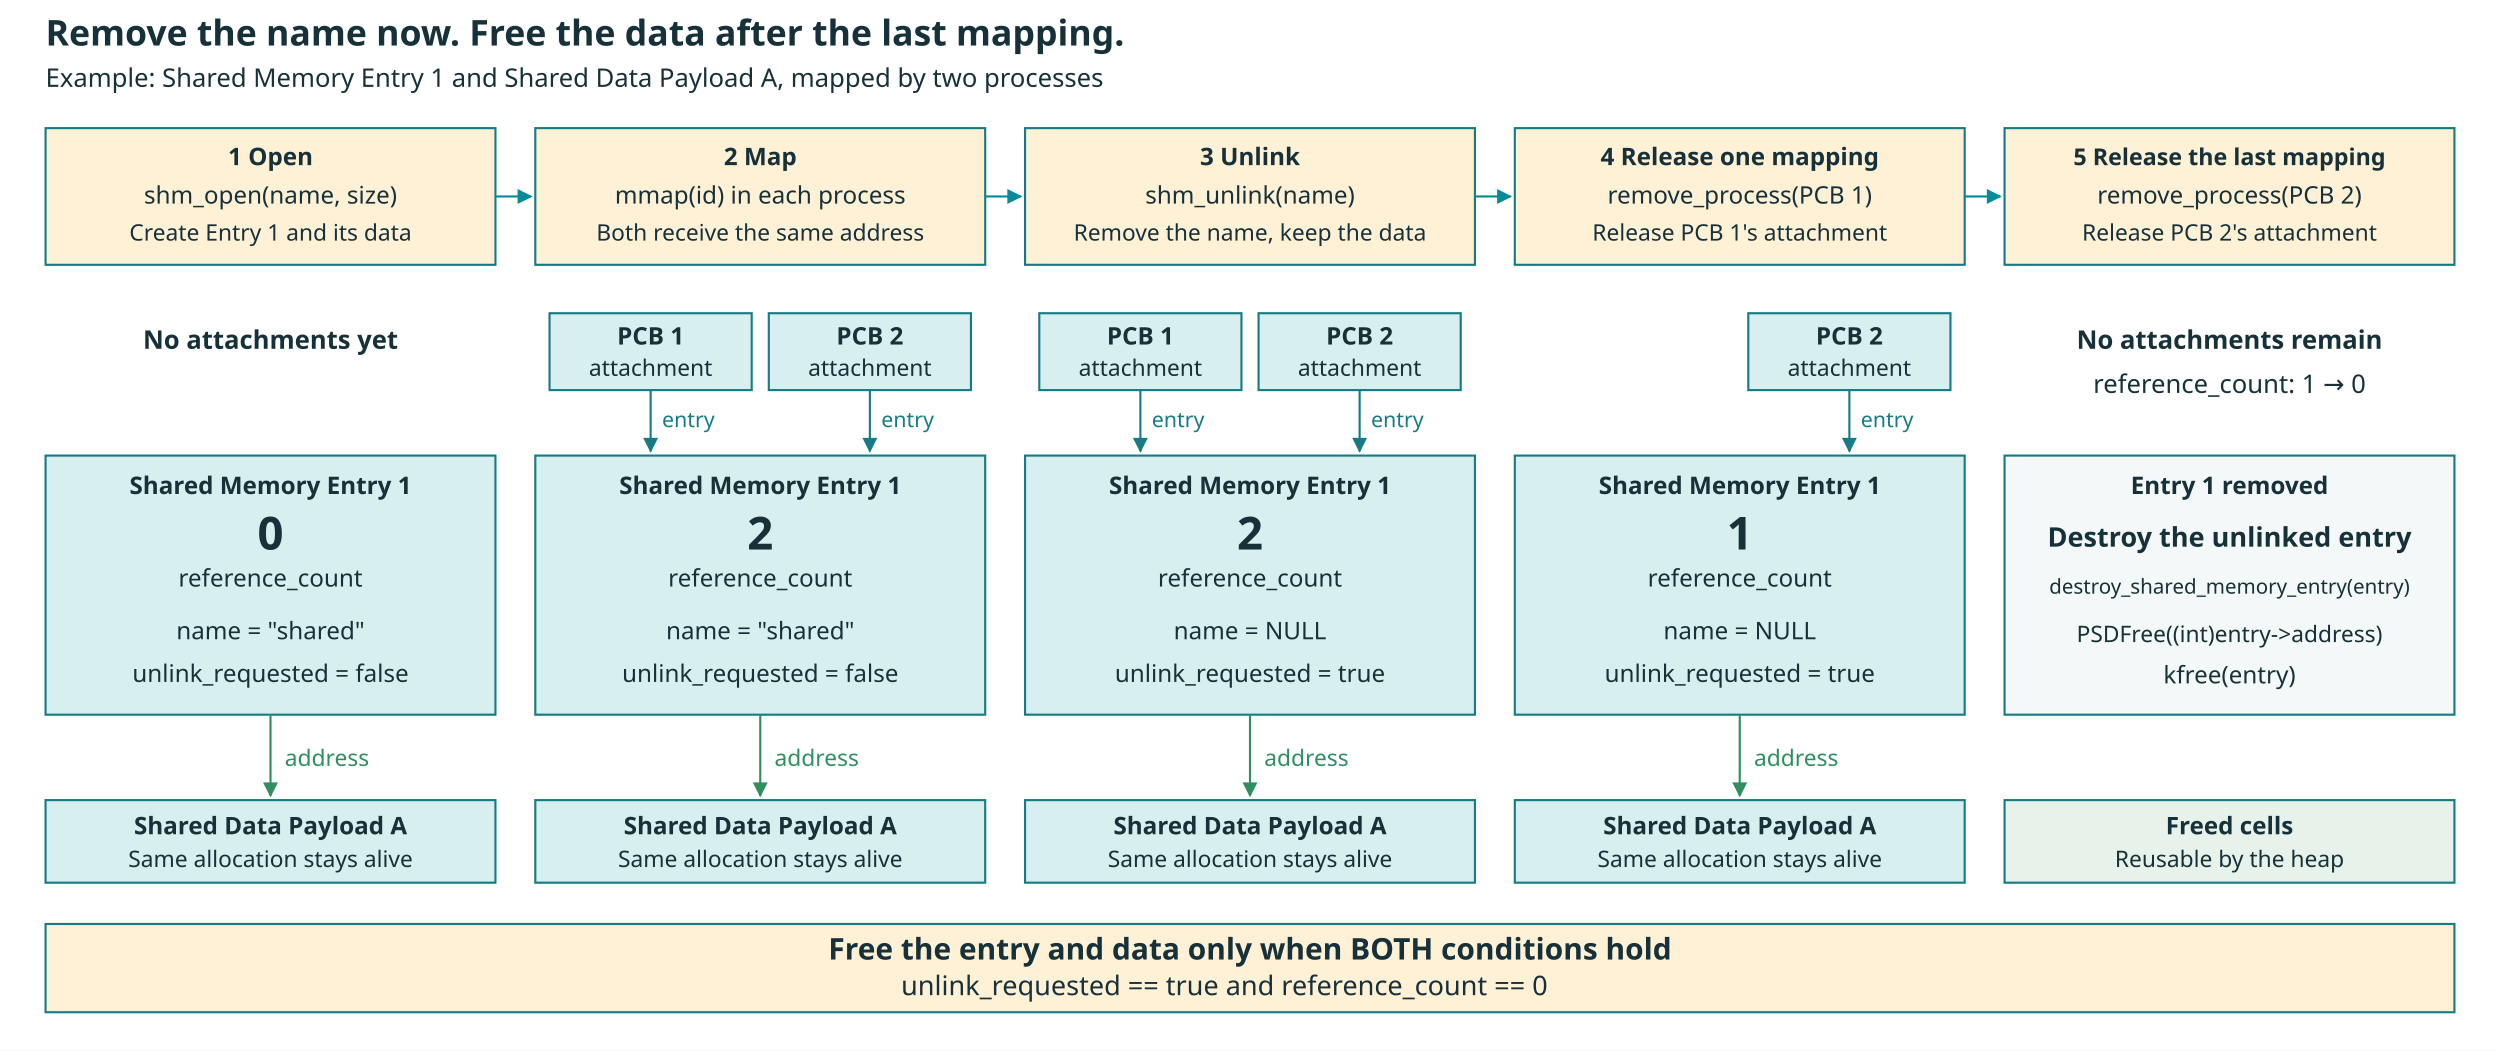
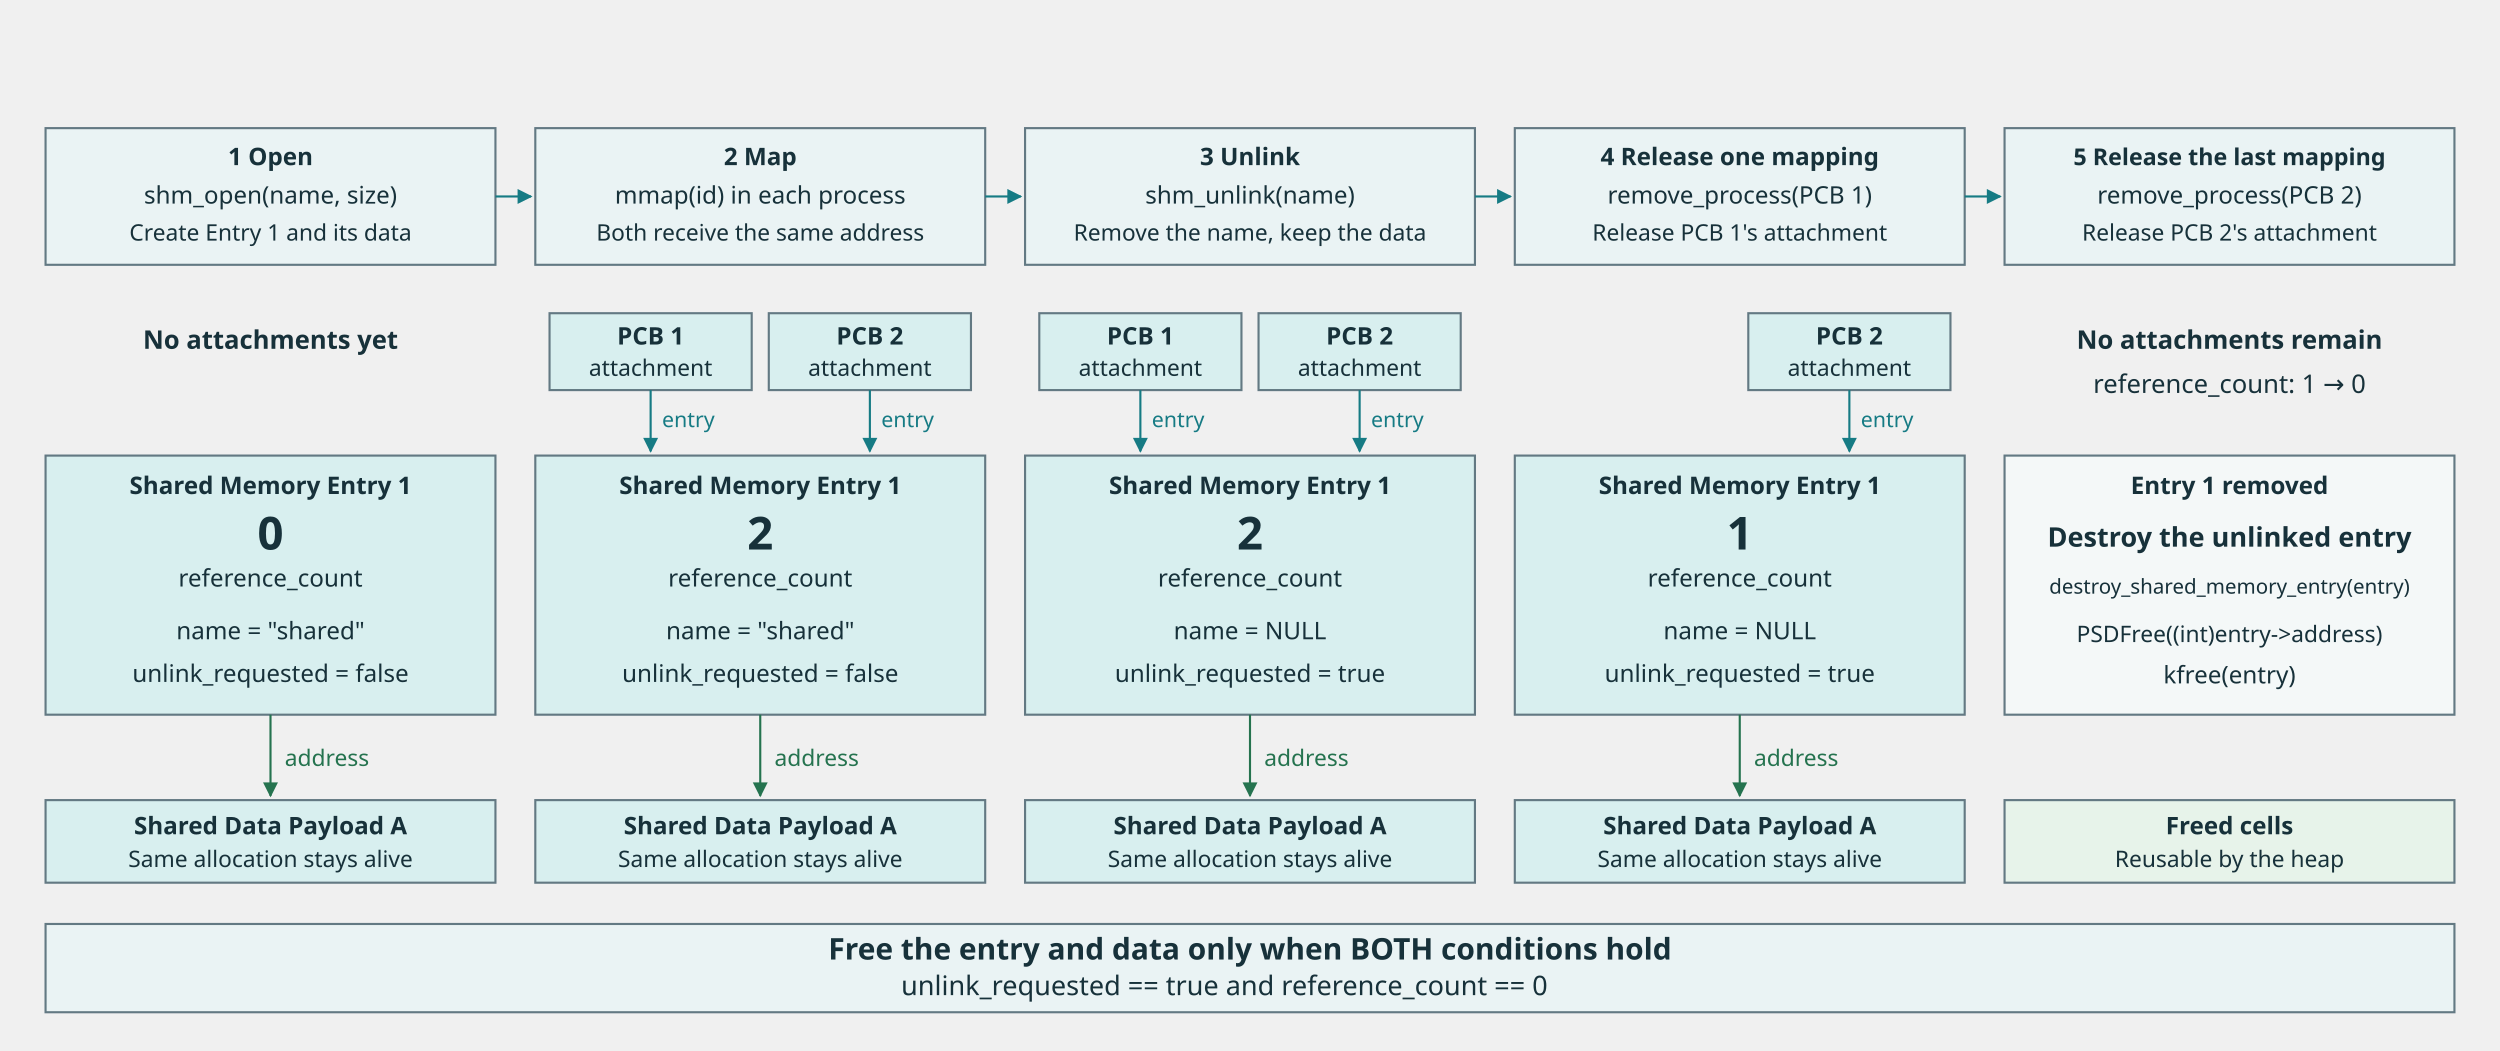
<svg xmlns="http://www.w3.org/2000/svg" width="1756" height="738" viewBox="0 0 1756 738" role="img" aria-labelledby="title desc">
  <defs>
    <marker id="405ea8" viewBox="0 0 10 10" refX="9" refY="5" markerWidth="7" markerHeight="7" orient="auto-start-reverse">
-       <path d="M 0 0 L 10 5 L 0 10 z" fill="#078b98" />
+       <path d="M 0 0 L 10 5 L 0 10 z" fill="#167b84" />
    </marker>
    <marker id="785099" viewBox="0 0 10 10" refX="9" refY="5" markerWidth="7" markerHeight="7" orient="auto-start-reverse">
      <path d="M 0 0 L 10 5 L 0 10 z" fill="#167b84" />
    </marker>
    <marker id="26715b" viewBox="0 0 10 10" refX="9" refY="5" markerWidth="7" markerHeight="7" orient="auto-start-reverse">
-       <path d="M 0 0 L 10 5 L 0 10 z" fill="#2f8f61" />
+       <path d="M 0 0 L 10 5 L 0 10 z" fill="#25734f" />
    </marker>
  </defs>
-   <rect width="1756" height="738" fill="white" />
  <g font-family="Cantarell, sans-serif">
-     <text x="32" y="32" text-anchor="start" font-size="25" font-weight="bold" fill="#17313a">Remove the name now. Free the data after the last mapping.</text>
-     <text x="32" y="61" text-anchor="start" font-size="18" font-weight="normal" fill="#17313a">Example: Shared Memory Entry 1 and Shared Data Payload A, mapped by two processes</text>
-     <rect x="32" y="90" width="316" height="96" fill="#fff1d6" stroke="#167b84" stroke-width="1.5" />
+     <rect x="32" y="90" width="316" height="96" fill="#eaf3f4" stroke="#637983" stroke-width="1.5" />
    <text x="190.0" y="116" text-anchor="middle" font-size="17" font-weight="bold" fill="#17313a">1  Open</text>
-     <a href="../../library/sys/mman/mman.picoc#L15">
+     <a href="../../library/sys/mman/mman.picoc#L16">
      <text x="190.0" y="143" text-anchor="middle" font-size="17" font-weight="normal" fill="#17313a">shm_open(name, size)</text>
    </a>
    <text x="190.0" y="169" text-anchor="middle" font-size="16" font-weight="normal" fill="#17313a">Create Entry 1 and its data</text>
-     <path d="M 348 138 H 373" fill="none" stroke="#078b98" stroke-width="1.5" marker-end="url(#405ea8)" />
+     <path d="M 348 138 H 373" fill="none" stroke="#167b84" stroke-width="1.5" marker-end="url(#405ea8)" />
    <text x="190.0" y="245" text-anchor="middle" font-size="18" font-weight="bold" fill="#17313a">No attachments yet</text>
-     <rect x="32" y="320" width="316" height="182" fill="#d8efef" stroke="#167b84" stroke-width="1.5" />
+     <rect x="32" y="320" width="316" height="182" fill="#d8efef" stroke="#637983" stroke-width="1.5" />
    <a href="../../kernel/shared_memory.header#L8">
      <text x="190.0" y="347" text-anchor="middle" font-size="17" font-weight="bold" fill="#17313a">Shared Memory Entry 1</text>
    </a>
    <a href="../../kernel/shared_memory.header#L12">
      <text x="190.0" y="386" text-anchor="middle" font-size="32" font-weight="bold" fill="#17313a">0</text>
    </a>
    <a href="../../kernel/shared_memory.header#L12">
      <text x="190.0" y="412" text-anchor="middle" font-size="17" font-weight="normal" fill="#17313a">reference_count</text>
    </a>
    <a href="../../kernel/shared_memory.header#L9">
      <text x="190.0" y="449" text-anchor="middle" font-size="17" font-weight="normal" fill="#17313a">name = "shared"</text>
    </a>
    <a href="../../kernel/shared_memory.header#L13">
      <text x="190.0" y="479" text-anchor="middle" font-size="17" font-weight="normal" fill="#17313a">unlink_requested = false</text>
    </a>
-     <path d="M 190.0 502 V 559" fill="none" stroke="#2f8f61" stroke-width="1.5" marker-end="url(#26715b)" />
-     <a href="../../kernel/shared_memory.header#L11">
-       <text x="200.0" y="538" text-anchor="start" font-size="16" font-weight="normal" fill="#2f8f61">address</text>
-     </a>
-     <rect x="32" y="562" width="316" height="58" fill="#d8efef" stroke="#167b84" stroke-width="1.5" />
+     <path d="M 190.0 502 V 559" fill="none" stroke="#25734f" stroke-width="1.5" marker-end="url(#26715b)" />
+     <a href="../../kernel/shared_memory.header#L11">
+       <text x="200.0" y="538" text-anchor="start" font-size="16" font-weight="normal" fill="#25734f">address</text>
+     </a>
+     <rect x="32" y="562" width="316" height="58" fill="#d8efef" stroke="#637983" stroke-width="1.5" />
    <text x="190.0" y="586" text-anchor="middle" font-size="17" font-weight="bold" fill="#17313a">Shared Data Payload A</text>
    <text x="190.0" y="609" text-anchor="middle" font-size="16" font-weight="normal" fill="#17313a">Same allocation stays alive</text>
-     <rect x="376" y="90" width="316" height="96" fill="#fff1d6" stroke="#167b84" stroke-width="1.5" />
+     <rect x="376" y="90" width="316" height="96" fill="#eaf3f4" stroke="#637983" stroke-width="1.5" />
    <text x="534.0" y="116" text-anchor="middle" font-size="17" font-weight="bold" fill="#17313a">2  Map</text>
-     <a href="../../library/sys/mman/mman.picoc#L23">
+     <a href="../../library/sys/mman/mman.picoc#L24">
      <text x="534.0" y="143" text-anchor="middle" font-size="17" font-weight="normal" fill="#17313a">mmap(id) in each process</text>
    </a>
    <text x="534.0" y="169" text-anchor="middle" font-size="16" font-weight="normal" fill="#17313a">Both receive the same address</text>
-     <path d="M 692 138 H 717" fill="none" stroke="#078b98" stroke-width="1.5" marker-end="url(#405ea8)" />
-     <rect x="386" y="220" width="142" height="54" fill="#d8efef" stroke="#167b84" stroke-width="1.5" />
+     <path d="M 692 138 H 717" fill="none" stroke="#167b84" stroke-width="1.5" marker-end="url(#405ea8)" />
+     <rect x="386" y="220" width="142" height="54" fill="#d8efef" stroke="#637983" stroke-width="1.5" />
    <a href="../../kernel/process/process.header#L55">
      <text x="457.0" y="242" text-anchor="middle" font-size="17" font-weight="bold" fill="#17313a">PCB 1</text>
    </a>
    <a href="../../kernel/shared_memory.header#L17">
      <text x="457.0" y="264" text-anchor="middle" font-size="16" font-weight="normal" fill="#17313a">attachment</text>
    </a>
    <path d="M 457.0 274 V 317" fill="none" stroke="#167b84" stroke-width="1.5" marker-end="url(#785099)" />
    <a href="../../kernel/shared_memory.header#L18">
      <text x="465.0" y="300" text-anchor="start" font-size="15" font-weight="normal" fill="#167b84">entry</text>
    </a>
-     <rect x="540" y="220" width="142" height="54" fill="#d8efef" stroke="#167b84" stroke-width="1.5" />
+     <rect x="540" y="220" width="142" height="54" fill="#d8efef" stroke="#637983" stroke-width="1.5" />
    <a href="../../kernel/process/process.header#L55">
      <text x="611.0" y="242" text-anchor="middle" font-size="17" font-weight="bold" fill="#17313a">PCB 2</text>
    </a>
    <a href="../../kernel/shared_memory.header#L17">
      <text x="611.0" y="264" text-anchor="middle" font-size="16" font-weight="normal" fill="#17313a">attachment</text>
    </a>
    <path d="M 611.0 274 V 317" fill="none" stroke="#167b84" stroke-width="1.5" marker-end="url(#785099)" />
    <a href="../../kernel/shared_memory.header#L18">
      <text x="619.0" y="300" text-anchor="start" font-size="15" font-weight="normal" fill="#167b84">entry</text>
    </a>
-     <rect x="376" y="320" width="316" height="182" fill="#d8efef" stroke="#167b84" stroke-width="1.5" />
+     <rect x="376" y="320" width="316" height="182" fill="#d8efef" stroke="#637983" stroke-width="1.5" />
    <a href="../../kernel/shared_memory.header#L8">
      <text x="534.0" y="347" text-anchor="middle" font-size="17" font-weight="bold" fill="#17313a">Shared Memory Entry 1</text>
    </a>
    <a href="../../kernel/shared_memory.header#L12">
      <text x="534.0" y="386" text-anchor="middle" font-size="32" font-weight="bold" fill="#17313a">2</text>
    </a>
    <a href="../../kernel/shared_memory.header#L12">
      <text x="534.0" y="412" text-anchor="middle" font-size="17" font-weight="normal" fill="#17313a">reference_count</text>
    </a>
    <a href="../../kernel/shared_memory.header#L9">
      <text x="534.0" y="449" text-anchor="middle" font-size="17" font-weight="normal" fill="#17313a">name = "shared"</text>
    </a>
    <a href="../../kernel/shared_memory.header#L13">
      <text x="534.0" y="479" text-anchor="middle" font-size="17" font-weight="normal" fill="#17313a">unlink_requested = false</text>
    </a>
-     <path d="M 534.0 502 V 559" fill="none" stroke="#2f8f61" stroke-width="1.5" marker-end="url(#26715b)" />
-     <a href="../../kernel/shared_memory.header#L11">
-       <text x="544.0" y="538" text-anchor="start" font-size="16" font-weight="normal" fill="#2f8f61">address</text>
-     </a>
-     <rect x="376" y="562" width="316" height="58" fill="#d8efef" stroke="#167b84" stroke-width="1.5" />
+     <path d="M 534.0 502 V 559" fill="none" stroke="#25734f" stroke-width="1.5" marker-end="url(#26715b)" />
+     <a href="../../kernel/shared_memory.header#L11">
+       <text x="544.0" y="538" text-anchor="start" font-size="16" font-weight="normal" fill="#25734f">address</text>
+     </a>
+     <rect x="376" y="562" width="316" height="58" fill="#d8efef" stroke="#637983" stroke-width="1.5" />
    <text x="534.0" y="586" text-anchor="middle" font-size="17" font-weight="bold" fill="#17313a">Shared Data Payload A</text>
    <text x="534.0" y="609" text-anchor="middle" font-size="16" font-weight="normal" fill="#17313a">Same allocation stays alive</text>
-     <rect x="720" y="90" width="316" height="96" fill="#fff1d6" stroke="#167b84" stroke-width="1.5" />
+     <rect x="720" y="90" width="316" height="96" fill="#eaf3f4" stroke="#637983" stroke-width="1.5" />
    <text x="878.0" y="116" text-anchor="middle" font-size="17" font-weight="bold" fill="#17313a">3  Unlink</text>
-     <a href="../../library/sys/mman/mman.picoc#L27">
+     <a href="../../library/sys/mman/mman.picoc#L28">
      <text x="878.0" y="143" text-anchor="middle" font-size="17" font-weight="normal" fill="#17313a">shm_unlink(name)</text>
    </a>
    <text x="878.0" y="169" text-anchor="middle" font-size="16" font-weight="normal" fill="#17313a">Remove the name, keep the data</text>
-     <path d="M 1036 138 H 1061" fill="none" stroke="#078b98" stroke-width="1.5" marker-end="url(#405ea8)" />
-     <rect x="730" y="220" width="142" height="54" fill="#d8efef" stroke="#167b84" stroke-width="1.5" />
+     <path d="M 1036 138 H 1061" fill="none" stroke="#167b84" stroke-width="1.5" marker-end="url(#405ea8)" />
+     <rect x="730" y="220" width="142" height="54" fill="#d8efef" stroke="#637983" stroke-width="1.5" />
    <a href="../../kernel/process/process.header#L55">
      <text x="801.0" y="242" text-anchor="middle" font-size="17" font-weight="bold" fill="#17313a">PCB 1</text>
    </a>
    <a href="../../kernel/shared_memory.header#L17">
      <text x="801.0" y="264" text-anchor="middle" font-size="16" font-weight="normal" fill="#17313a">attachment</text>
    </a>
    <path d="M 801.0 274 V 317" fill="none" stroke="#167b84" stroke-width="1.5" marker-end="url(#785099)" />
    <a href="../../kernel/shared_memory.header#L18">
      <text x="809.0" y="300" text-anchor="start" font-size="15" font-weight="normal" fill="#167b84">entry</text>
    </a>
-     <rect x="884" y="220" width="142" height="54" fill="#d8efef" stroke="#167b84" stroke-width="1.5" />
+     <rect x="884" y="220" width="142" height="54" fill="#d8efef" stroke="#637983" stroke-width="1.5" />
    <a href="../../kernel/process/process.header#L55">
      <text x="955.0" y="242" text-anchor="middle" font-size="17" font-weight="bold" fill="#17313a">PCB 2</text>
    </a>
    <a href="../../kernel/shared_memory.header#L17">
      <text x="955.0" y="264" text-anchor="middle" font-size="16" font-weight="normal" fill="#17313a">attachment</text>
    </a>
    <path d="M 955.0 274 V 317" fill="none" stroke="#167b84" stroke-width="1.5" marker-end="url(#785099)" />
    <a href="../../kernel/shared_memory.header#L18">
      <text x="963.0" y="300" text-anchor="start" font-size="15" font-weight="normal" fill="#167b84">entry</text>
    </a>
-     <rect x="720" y="320" width="316" height="182" fill="#d8efef" stroke="#167b84" stroke-width="1.5" />
+     <rect x="720" y="320" width="316" height="182" fill="#d8efef" stroke="#637983" stroke-width="1.5" />
    <a href="../../kernel/shared_memory.header#L8">
      <text x="878.0" y="347" text-anchor="middle" font-size="17" font-weight="bold" fill="#17313a">Shared Memory Entry 1</text>
    </a>
    <a href="../../kernel/shared_memory.header#L12">
      <text x="878.0" y="386" text-anchor="middle" font-size="32" font-weight="bold" fill="#17313a">2</text>
    </a>
    <a href="../../kernel/shared_memory.header#L12">
      <text x="878.0" y="412" text-anchor="middle" font-size="17" font-weight="normal" fill="#17313a">reference_count</text>
    </a>
    <a href="../../kernel/shared_memory.header#L9">
      <text x="878.0" y="449" text-anchor="middle" font-size="17" font-weight="normal" fill="#17313a">name = NULL</text>
    </a>
    <a href="../../kernel/shared_memory.header#L13">
      <text x="878.0" y="479" text-anchor="middle" font-size="17" font-weight="normal" fill="#17313a">unlink_requested = true</text>
    </a>
-     <path d="M 878.0 502 V 559" fill="none" stroke="#2f8f61" stroke-width="1.5" marker-end="url(#26715b)" />
-     <a href="../../kernel/shared_memory.header#L11">
-       <text x="888.0" y="538" text-anchor="start" font-size="16" font-weight="normal" fill="#2f8f61">address</text>
-     </a>
-     <rect x="720" y="562" width="316" height="58" fill="#d8efef" stroke="#167b84" stroke-width="1.5" />
+     <path d="M 878.0 502 V 559" fill="none" stroke="#25734f" stroke-width="1.5" marker-end="url(#26715b)" />
+     <a href="../../kernel/shared_memory.header#L11">
+       <text x="888.0" y="538" text-anchor="start" font-size="16" font-weight="normal" fill="#25734f">address</text>
+     </a>
+     <rect x="720" y="562" width="316" height="58" fill="#d8efef" stroke="#637983" stroke-width="1.5" />
    <text x="878.0" y="586" text-anchor="middle" font-size="17" font-weight="bold" fill="#17313a">Shared Data Payload A</text>
    <text x="878.0" y="609" text-anchor="middle" font-size="16" font-weight="normal" fill="#17313a">Same allocation stays alive</text>
-     <rect x="1064" y="90" width="316" height="96" fill="#fff1d6" stroke="#167b84" stroke-width="1.5" />
+     <rect x="1064" y="90" width="316" height="96" fill="#eaf3f4" stroke="#637983" stroke-width="1.5" />
    <text x="1222.0" y="116" text-anchor="middle" font-size="17" font-weight="bold" fill="#17313a">4  Release one mapping</text>
    <a href="../../kernel/process/process.picoc#L209">
      <text x="1222.0" y="143" text-anchor="middle" font-size="17" font-weight="normal" fill="#17313a">remove_process(PCB 1)</text>
    </a>
    <text x="1222.0" y="169" text-anchor="middle" font-size="16" font-weight="normal" fill="#17313a">Release PCB 1's attachment</text>
-     <path d="M 1380 138 H 1405" fill="none" stroke="#078b98" stroke-width="1.5" marker-end="url(#405ea8)" />
-     <rect x="1228" y="220" width="142" height="54" fill="#d8efef" stroke="#167b84" stroke-width="1.5" />
+     <path d="M 1380 138 H 1405" fill="none" stroke="#167b84" stroke-width="1.5" marker-end="url(#405ea8)" />
+     <rect x="1228" y="220" width="142" height="54" fill="#d8efef" stroke="#637983" stroke-width="1.5" />
    <a href="../../kernel/process/process.header#L55">
      <text x="1299.0" y="242" text-anchor="middle" font-size="17" font-weight="bold" fill="#17313a">PCB 2</text>
    </a>
    <a href="../../kernel/shared_memory.header#L17">
      <text x="1299.0" y="264" text-anchor="middle" font-size="16" font-weight="normal" fill="#17313a">attachment</text>
    </a>
    <path d="M 1299.0 274 V 317" fill="none" stroke="#167b84" stroke-width="1.5" marker-end="url(#785099)" />
    <a href="../../kernel/shared_memory.header#L18">
      <text x="1307.0" y="300" text-anchor="start" font-size="15" font-weight="normal" fill="#167b84">entry</text>
    </a>
-     <rect x="1064" y="320" width="316" height="182" fill="#d8efef" stroke="#167b84" stroke-width="1.5" />
+     <rect x="1064" y="320" width="316" height="182" fill="#d8efef" stroke="#637983" stroke-width="1.5" />
    <a href="../../kernel/shared_memory.header#L8">
      <text x="1222.0" y="347" text-anchor="middle" font-size="17" font-weight="bold" fill="#17313a">Shared Memory Entry 1</text>
    </a>
    <a href="../../kernel/shared_memory.header#L12">
      <text x="1222.0" y="386" text-anchor="middle" font-size="32" font-weight="bold" fill="#17313a">1</text>
    </a>
    <a href="../../kernel/shared_memory.header#L12">
      <text x="1222.0" y="412" text-anchor="middle" font-size="17" font-weight="normal" fill="#17313a">reference_count</text>
    </a>
    <a href="../../kernel/shared_memory.header#L9">
      <text x="1222.0" y="449" text-anchor="middle" font-size="17" font-weight="normal" fill="#17313a">name = NULL</text>
    </a>
    <a href="../../kernel/shared_memory.header#L13">
      <text x="1222.0" y="479" text-anchor="middle" font-size="17" font-weight="normal" fill="#17313a">unlink_requested = true</text>
    </a>
-     <path d="M 1222.0 502 V 559" fill="none" stroke="#2f8f61" stroke-width="1.5" marker-end="url(#26715b)" />
-     <a href="../../kernel/shared_memory.header#L11">
-       <text x="1232.0" y="538" text-anchor="start" font-size="16" font-weight="normal" fill="#2f8f61">address</text>
-     </a>
-     <rect x="1064" y="562" width="316" height="58" fill="#d8efef" stroke="#167b84" stroke-width="1.5" />
+     <path d="M 1222.0 502 V 559" fill="none" stroke="#25734f" stroke-width="1.5" marker-end="url(#26715b)" />
+     <a href="../../kernel/shared_memory.header#L11">
+       <text x="1232.0" y="538" text-anchor="start" font-size="16" font-weight="normal" fill="#25734f">address</text>
+     </a>
+     <rect x="1064" y="562" width="316" height="58" fill="#d8efef" stroke="#637983" stroke-width="1.5" />
    <text x="1222.0" y="586" text-anchor="middle" font-size="17" font-weight="bold" fill="#17313a">Shared Data Payload A</text>
    <text x="1222.0" y="609" text-anchor="middle" font-size="16" font-weight="normal" fill="#17313a">Same allocation stays alive</text>
-     <rect x="1408" y="90" width="316" height="96" fill="#fff1d6" stroke="#167b84" stroke-width="1.5" />
+     <rect x="1408" y="90" width="316" height="96" fill="#eaf3f4" stroke="#637983" stroke-width="1.5" />
    <text x="1566.0" y="116" text-anchor="middle" font-size="16.34" font-weight="bold" fill="#17313a">5  Release the last mapping</text>
    <a href="../../kernel/process/process.picoc#L209">
      <text x="1566.0" y="143" text-anchor="middle" font-size="17" font-weight="normal" fill="#17313a">remove_process(PCB 2)</text>
    </a>
    <text x="1566.0" y="169" text-anchor="middle" font-size="16" font-weight="normal" fill="#17313a">Release PCB 2's attachment</text>
    <text x="1566.0" y="245" text-anchor="middle" font-size="18" font-weight="bold" fill="#17313a">No attachments remain</text>
    <a href="../../kernel/shared_memory.header#L12">
      <text x="1566.0" y="276" text-anchor="middle" font-size="18" font-weight="normal" fill="#17313a">reference_count: 1 → 0</text>
    </a>
-     <rect x="1408" y="320" width="316" height="182" fill="#f4f8f8" stroke="#167b84" stroke-width="1.5" />
+     <rect x="1408" y="320" width="316" height="182" fill="#f4f8f8" stroke="#637983" stroke-width="1.5" />
    <a href="../../kernel/shared_memory.header#L8">
      <text x="1566.0" y="347" text-anchor="middle" font-size="17" font-weight="bold" fill="#17313a">Entry 1 removed</text>
    </a>
    <text x="1566.0" y="384" text-anchor="middle" font-size="19" font-weight="bold" fill="#17313a">Destroy the unlinked entry</text>
    <a href="../../kernel/shared_memory.picoc#L69">
      <text x="1566.0" y="417" text-anchor="middle" font-size="14.421" font-weight="normal" fill="#17313a">destroy_shared_memory_entry(entry)</text>
    </a>
    <a href="../../kernel/psdmalloc.picoc#L47">
      <text x="1566.0" y="451" text-anchor="middle" font-size="16" font-weight="normal" fill="#17313a">PSDFree((int)entry-&gt;address)</text>
    </a>
    <a href="../../kernel/kmalloc.picoc#L38">
      <text x="1566.0" y="480" text-anchor="middle" font-size="17" font-weight="normal" fill="#17313a">kfree(entry)</text>
    </a>
-     <rect x="1408" y="562" width="316" height="58" fill="#e7f3ea" stroke="#167b84" stroke-width="1.5" />
+     <rect x="1408" y="562" width="316" height="58" fill="#e7f3ea" stroke="#637983" stroke-width="1.5" />
    <text x="1566.0" y="586" text-anchor="middle" font-size="17" font-weight="bold" fill="#17313a">Freed cells</text>
    <text x="1566.0" y="609" text-anchor="middle" font-size="16" font-weight="normal" fill="#17313a">Reusable by the heap</text>
-     <rect x="32" y="649" width="1692" height="62" fill="#fff1d6" stroke="#167b84" stroke-width="1.5" />
+     <rect x="32" y="649" width="1692" height="62" fill="#eaf3f4" stroke="#637983" stroke-width="1.5" />
    <text x="878.0" y="674" text-anchor="middle" font-size="21" font-weight="bold" fill="#17313a">Free the entry and data only when BOTH conditions hold</text>
    <a href="../../kernel/shared_memory.header#L13">
      <text x="856.0" y="699" text-anchor="end" font-size="19" font-weight="normal" fill="#17313a">unlink_requested == true</text>
    </a>
    <text x="878.0" y="699" text-anchor="middle" font-size="19" font-weight="normal" fill="#17313a">and</text>
    <a href="../../kernel/shared_memory.header#L12">
      <text x="900.0" y="699" text-anchor="start" font-size="19" font-weight="normal" fill="#17313a">reference_count == 0</text>
    </a>
  </g>
</svg>
